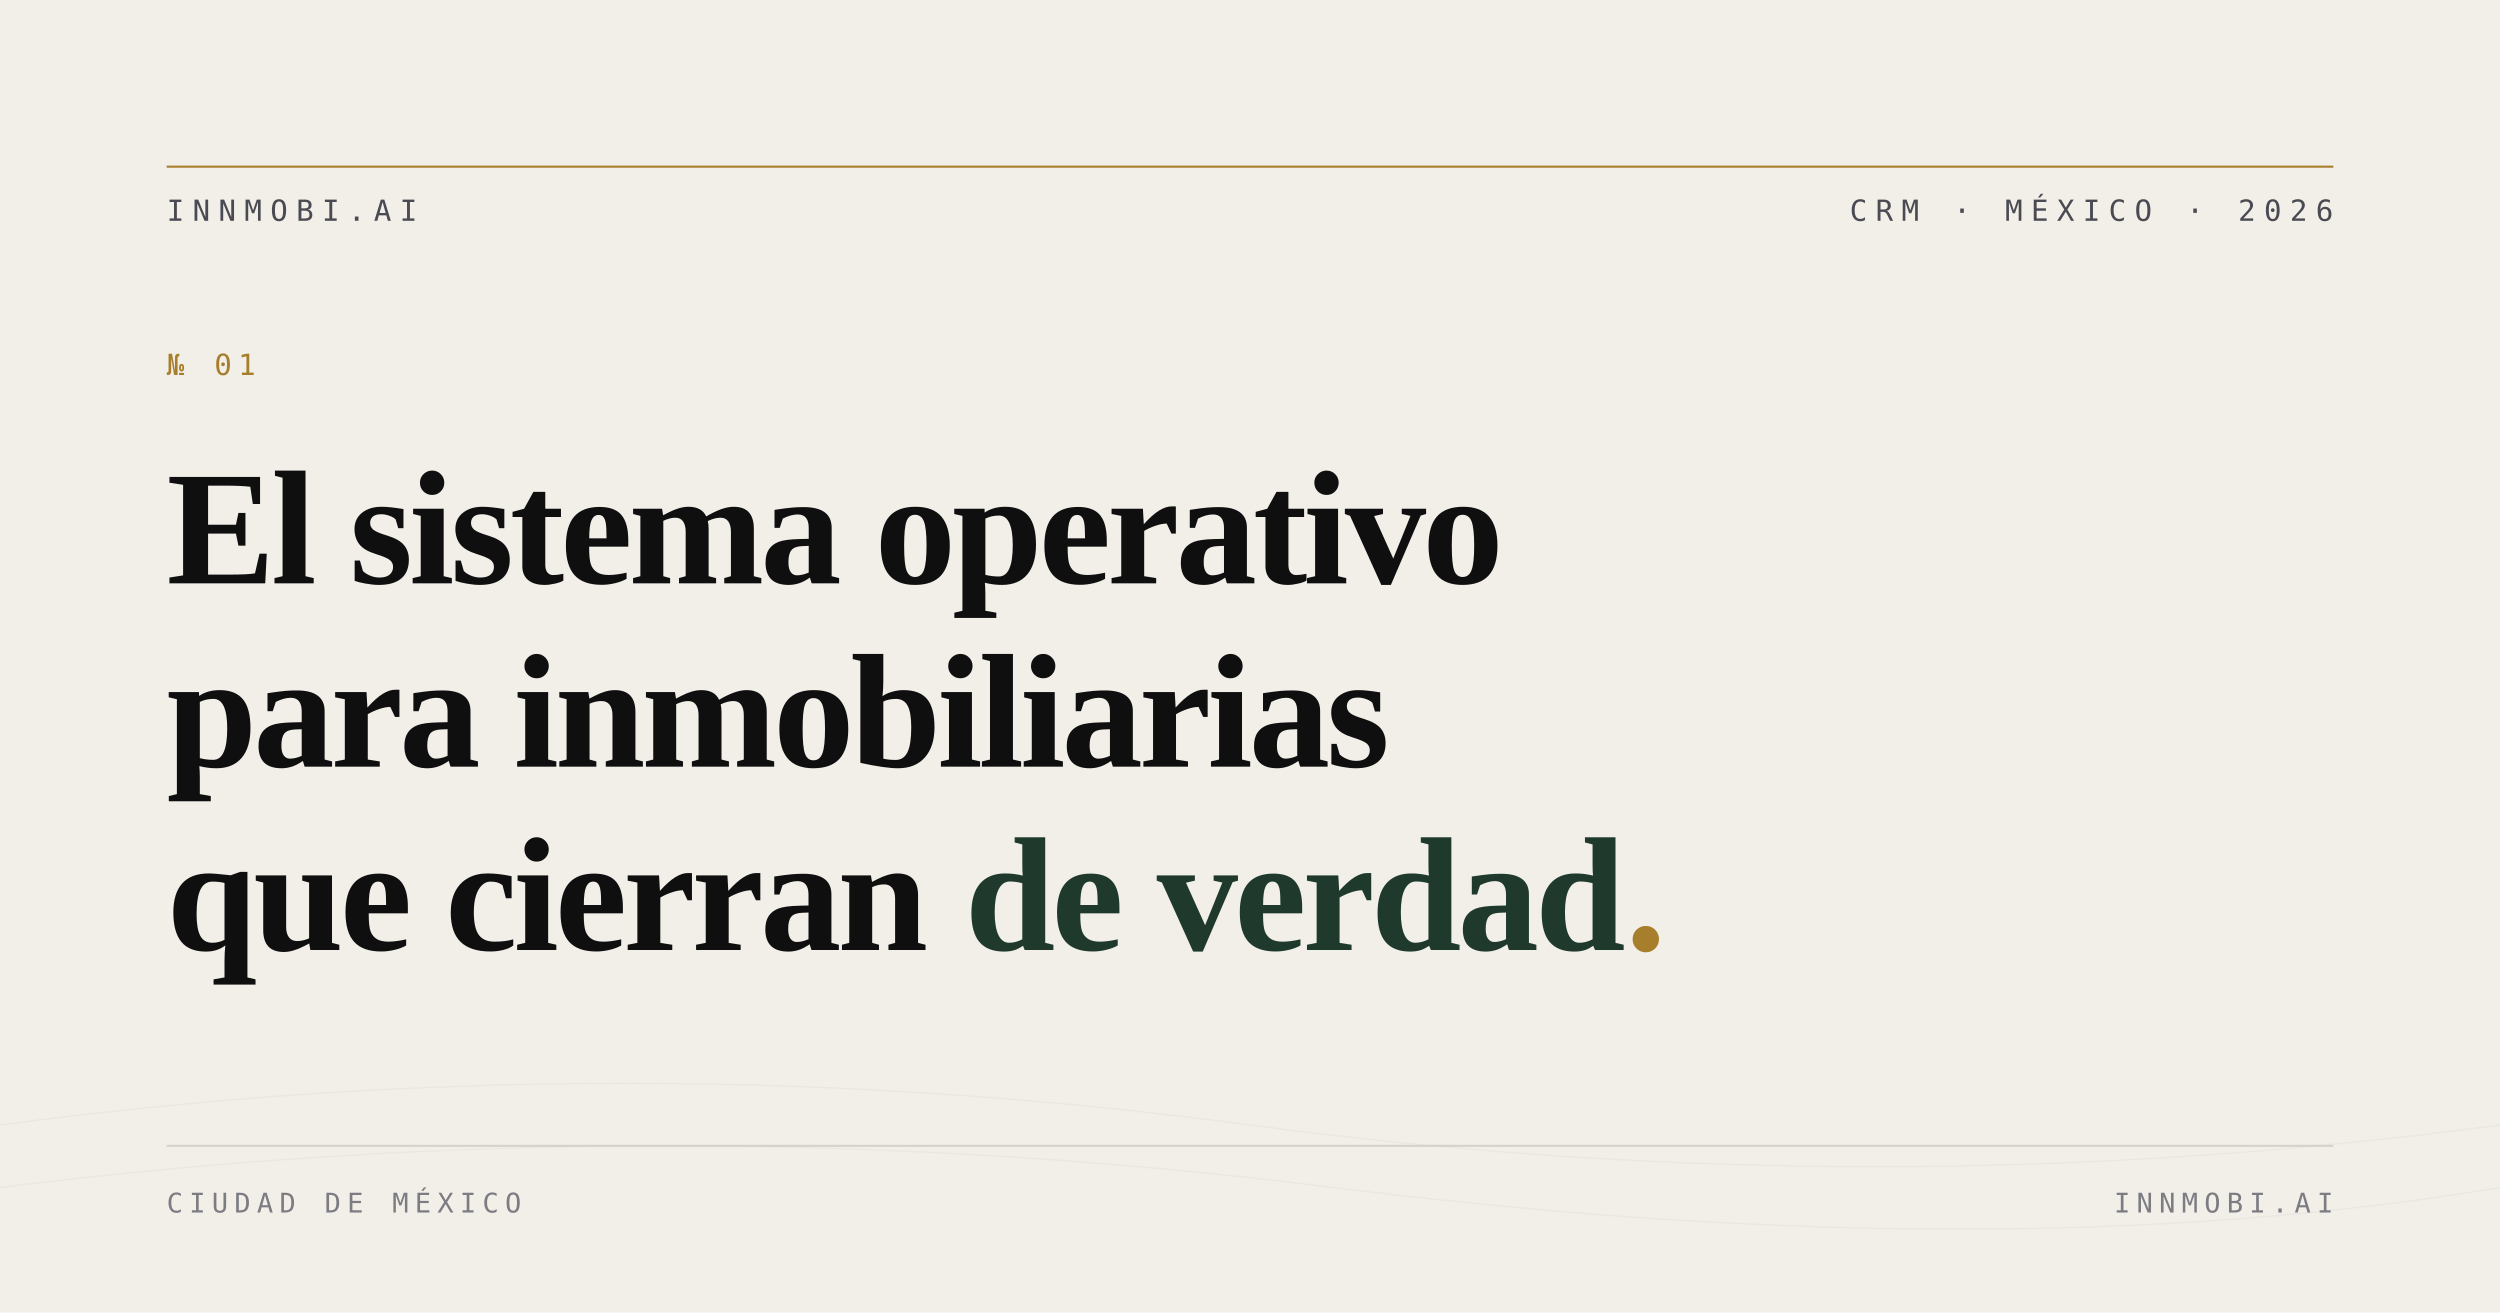
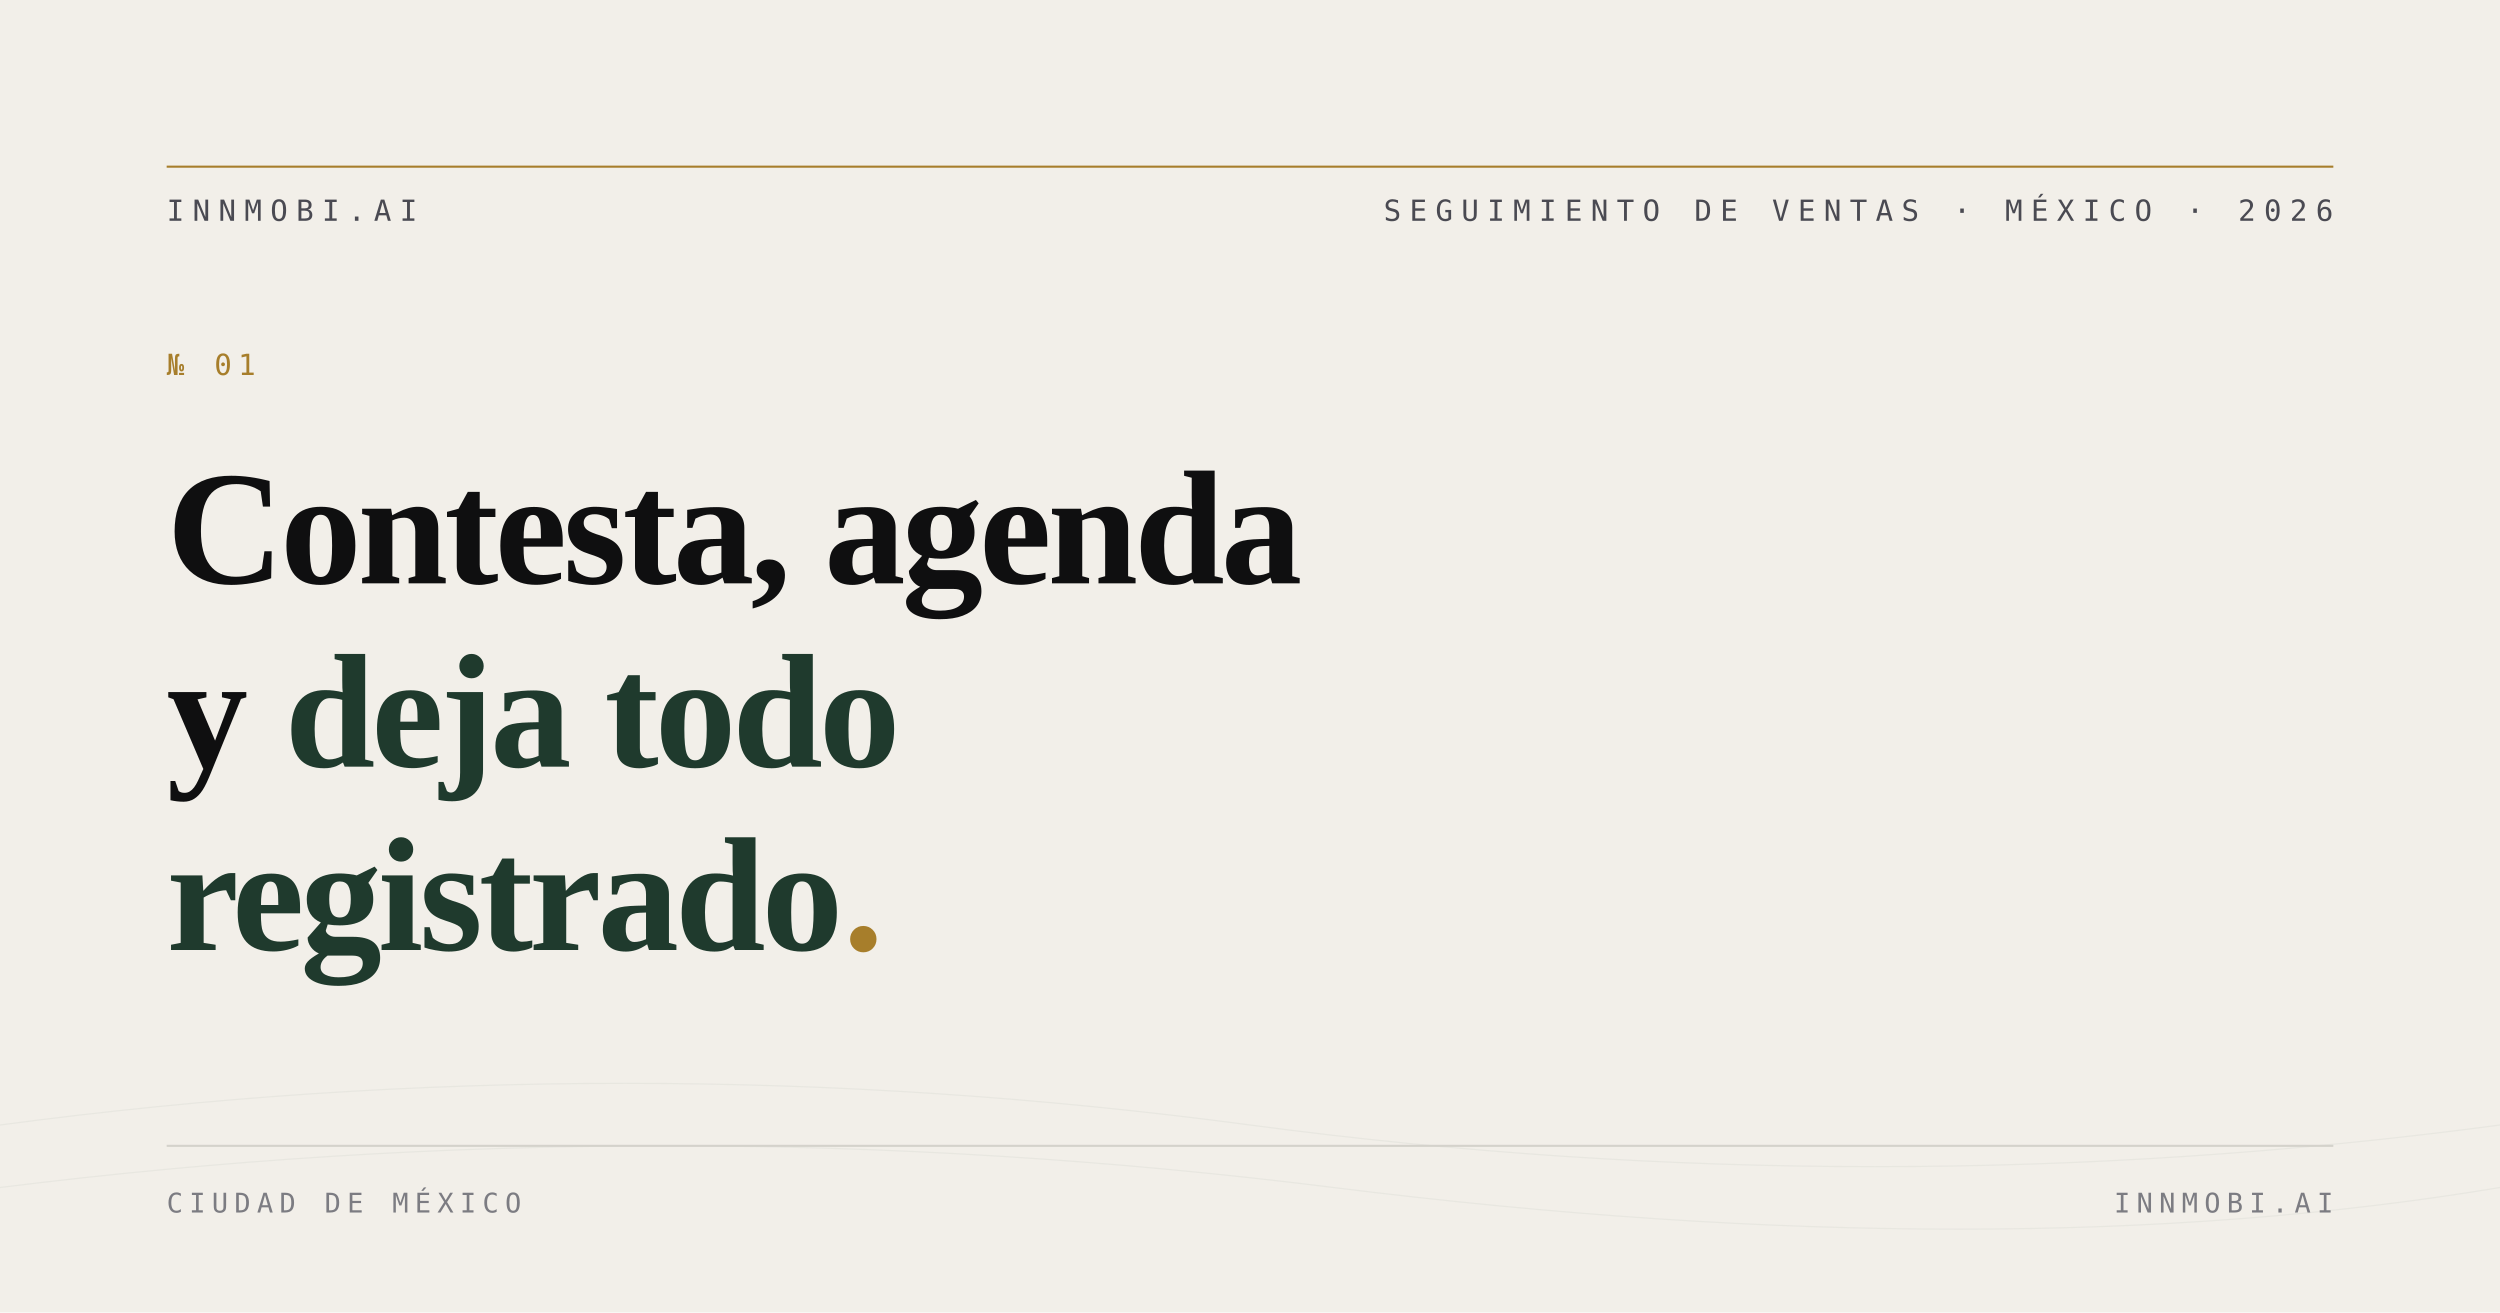
- <svg xmlns="http://www.w3.org/2000/svg" viewBox="0 0 1200 630" role="img" aria-label="Innmobi.ai">
+ <svg xmlns="http://www.w3.org/2000/svg" viewBox="0 0 1200 630" role="img" aria-label="Innmobi.ai — Contesta, agenda y deja todo registrado">
  <rect width="1200" height="630" fill="#F2EFE9" />
  <g stroke="#1F3A2D" stroke-width="0.6" fill="none" opacity="0.05">
    <path d="M0 540 Q 300 500, 600 540 T 1200 540" />
    <path d="M0 570 Q 320 530, 640 570 T 1200 570" />
  </g>
  <line x1="80" y1="80" x2="1120" y2="80" stroke="#A77E2B" stroke-width="1" />
  <line x1="80" y1="550" x2="1120" y2="550" stroke="#D4D2CB" stroke-width="1" />
  <g font-family="'JetBrains Mono','Menlo',monospace" font-size="14" letter-spacing="4" fill="#4A4A52">
    <text x="80" y="106">INNMOBI.AI</text>
-     <text x="1120" y="106" text-anchor="end">CRM · MÉXICO · 2026</text>
+     <text x="1120" y="106" text-anchor="end">SEGUIMIENTO DE VENTAS · MÉXICO · 2026</text>
  </g>
  <g font-family="'JetBrains Mono','Menlo',monospace" font-size="14" letter-spacing="3" fill="#A77E2B">
    <text x="80" y="180">№ 01</text>
  </g>
  <g font-family="'Fraunces','Cormorant Garamond','Times New Roman',Georgia,serif" style="font-variation-settings: 'opsz' 144;" fill="#0F0F10">
-     <text x="80" y="280" font-size="78" font-weight="600" letter-spacing="-1.8">El sistema operativo</text>
-     <text x="80" y="368" font-size="78" font-weight="600" letter-spacing="-1.8">para inmobiliarias</text>
-     <text x="80" y="456" font-size="78" font-weight="600" letter-spacing="-1.8">que cierran <tspan fill="#1F3A2D">de verdad<tspan fill="#A77E2B">.</tspan>
+     <text x="80" y="280" font-size="78" font-weight="600" letter-spacing="-1.8">Contesta, agenda</text>
+     <text x="80" y="368" font-size="78" font-weight="600" letter-spacing="-1.8">y <tspan fill="#1F3A2D">deja todo</tspan>
+     </text>
+     <text x="80" y="456" font-size="78" font-weight="600" letter-spacing="-1.8">
+       <tspan fill="#1F3A2D">registrado<tspan fill="#A77E2B">.</tspan>
      </tspan>
    </text>
  </g>
  <g font-family="'JetBrains Mono','Menlo',monospace" font-size="13" letter-spacing="3" fill="#7C7C82">
    <text x="80" y="582">CIUDAD DE MÉXICO</text>
    <text x="1120" y="582" text-anchor="end">INNMOBI.AI</text>
  </g>
</svg>
